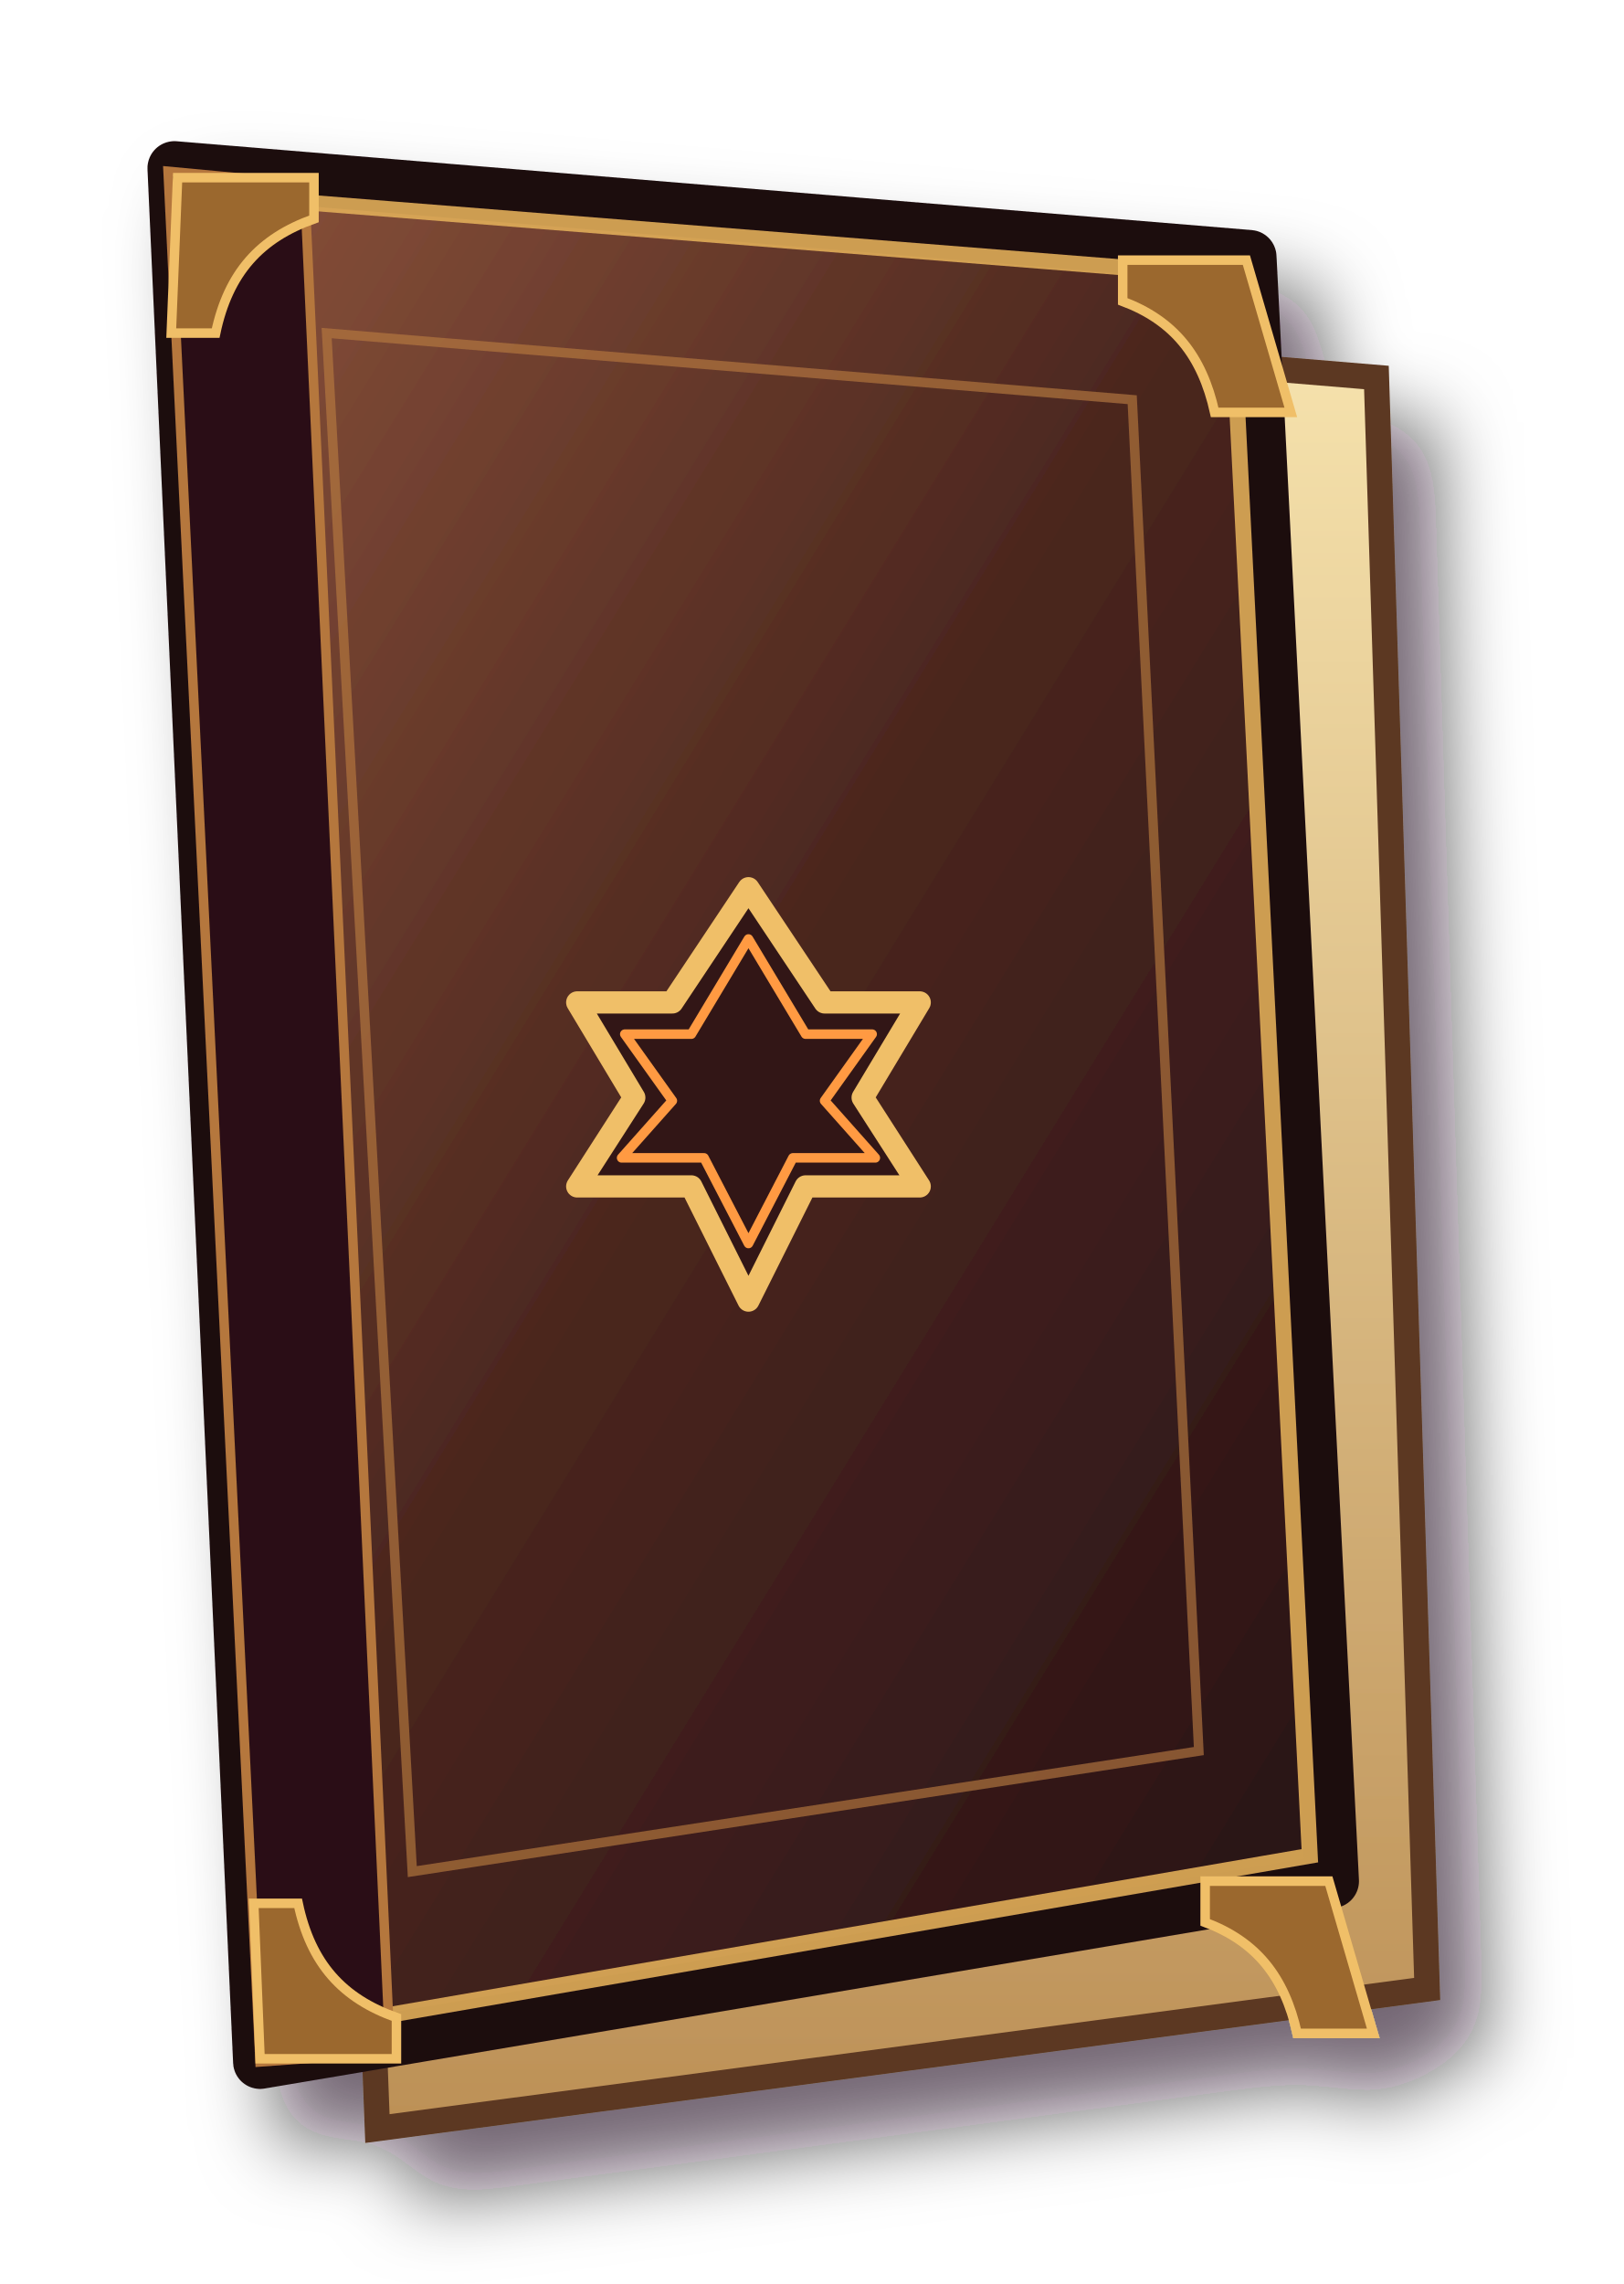
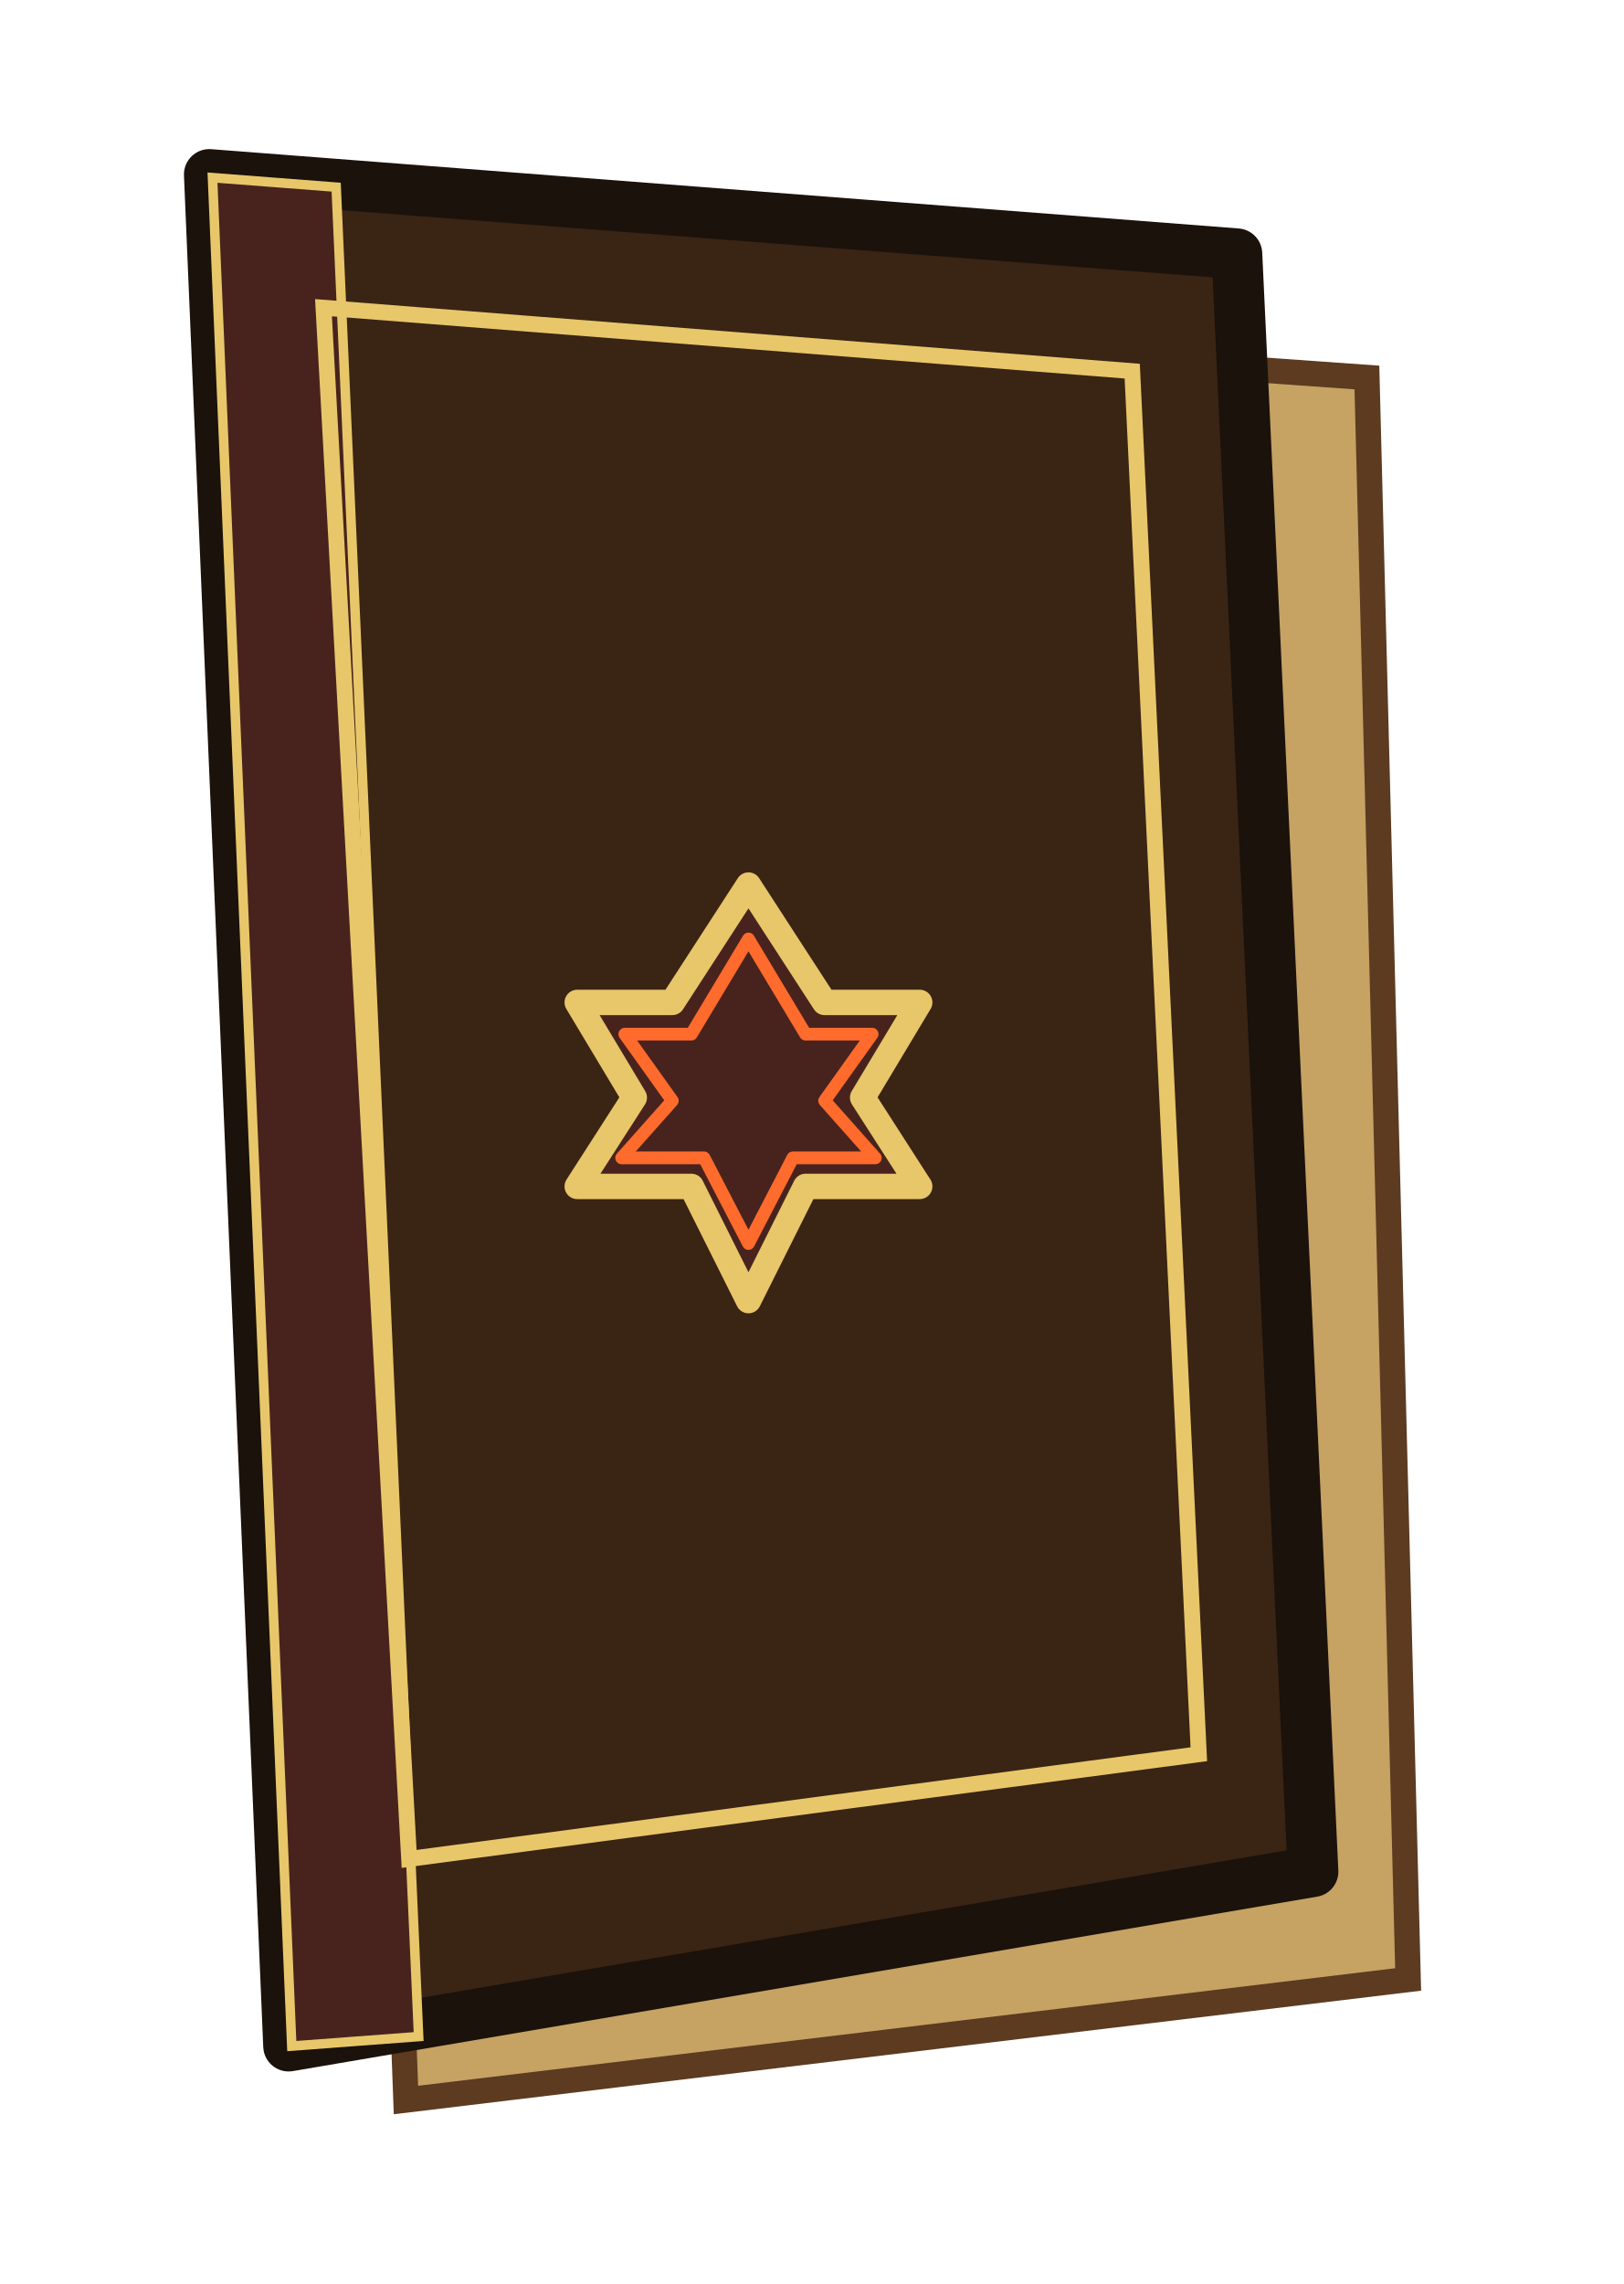
- <svg xmlns="http://www.w3.org/2000/svg" viewBox="0 0 512 720" role="img" aria-label="Illustrated spellbook cover">
-   <defs>
-     <linearGradient id="leather" x1="0" y1="0" x2="1" y2="1">
-       <stop stop-color="#8b523b" />
-       <stop offset=".48" stop-color="#4a261e" />
-       <stop offset="1" stop-color="#251016" />
-     </linearGradient>
-     <linearGradient id="pages" x1="0" y1="0" x2="0" y2="1">
-       <stop stop-color="#f7e4af" />
-       <stop offset="1" stop-color="#bd9157" />
-     </linearGradient>
-     <filter id="shadow" x="-25%" y="-20%" width="160%" height="160%">
-       <feDropShadow dx="14" dy="18" stdDeviation="12" flood-color="#090407" flood-opacity=".6" />
-     </filter>
-   </defs>
-   <g filter="url(#shadow)">
-     <path d="M97 91 434 119 450 627 119 671Z" fill="url(#pages)" stroke="#5c3823" stroke-width="8" />
-     <path d="M55 53 394 81 420 593 82 650Z" fill="url(#leather)" stroke="#1e0d11" stroke-width="17" stroke-linejoin="round" />
-     <path d="M61 61 388 87 413 585 89 641" fill="none" stroke="#e0ad58" stroke-width="5" opacity=".9" />
-     <path d="M53 54 96 58 123 647 82 650Z" fill="#2b1013" stroke="#b5773d" stroke-width="3" />
-     <path d="M103 105 357 126 378 552 130 590Z" fill="none" stroke="#b7793f" stroke-width="3" opacity=".65" />
-     <g fill="#9b672e" stroke="#f0bf67" stroke-width="3">
-       <path d="M56 56h43v13c-17 6-27 17-31 36H54Z" />
-       <path d="M393 82h-39v13c16 6 25 17 29 35h24Z" />
-       <path d="M82 649h43v-13c-17-6-27-17-31-36H80Z" />
-       <path d="M419 593h-39v13c16 6 25 17 29 35h24Z" />
-     </g>
-     <path d="M236 280 260 316 290 316 272 346 290 374 254 374 236 410 218 374 182 374 200 346 182 316 212 316Z" fill="#321817" stroke="#f0bf67" stroke-width="7" stroke-linejoin="round" />
-     <path d="M236 296 254 326 275 326 260 347 276 365 250 365 236 392 222 365 196 365 212 347 197 326 218 326Z" fill="none" stroke="#ff9a42" stroke-width="3" stroke-linejoin="round" />
-   </g>
+ <svg xmlns="http://www.w3.org/2000/svg" viewBox="0 0 512 720" role="img" aria-label="Mid-fidelity spellbook cover">
+   <path d="M107 96 431 119 444 624 128 662Z" fill="#c6a263" stroke="#5c3b21" stroke-width="8" />
+   <path d="M66 55 390 80 414 590 91 645Z" fill="#3a2414" stroke="#1a120b" stroke-width="16" stroke-linejoin="round" />
+   <path d="M67 56 106 59 132 642 92 645Z" fill="#48231d" stroke="#e8c76a" stroke-width="3" />
+   <path d="M102 97 357 117 378 553 129 586Z" fill="none" stroke="#e8c76a" stroke-width="5" />
+   <path d="M236 279 260 316 290 316 272 346 290 374 254 374 236 410 218 374 182 374 200 346 182 316 212 316Z" fill="#48231d" stroke="#e8c76a" stroke-width="8" stroke-linejoin="round" />
+   <path d="M236 296 254 326 275 326 260 347 276 365 250 365 236 392 222 365 196 365 212 347 197 326 218 326Z" fill="none" stroke="#ff6b2c" stroke-width="4" stroke-linejoin="round" />
</svg>
